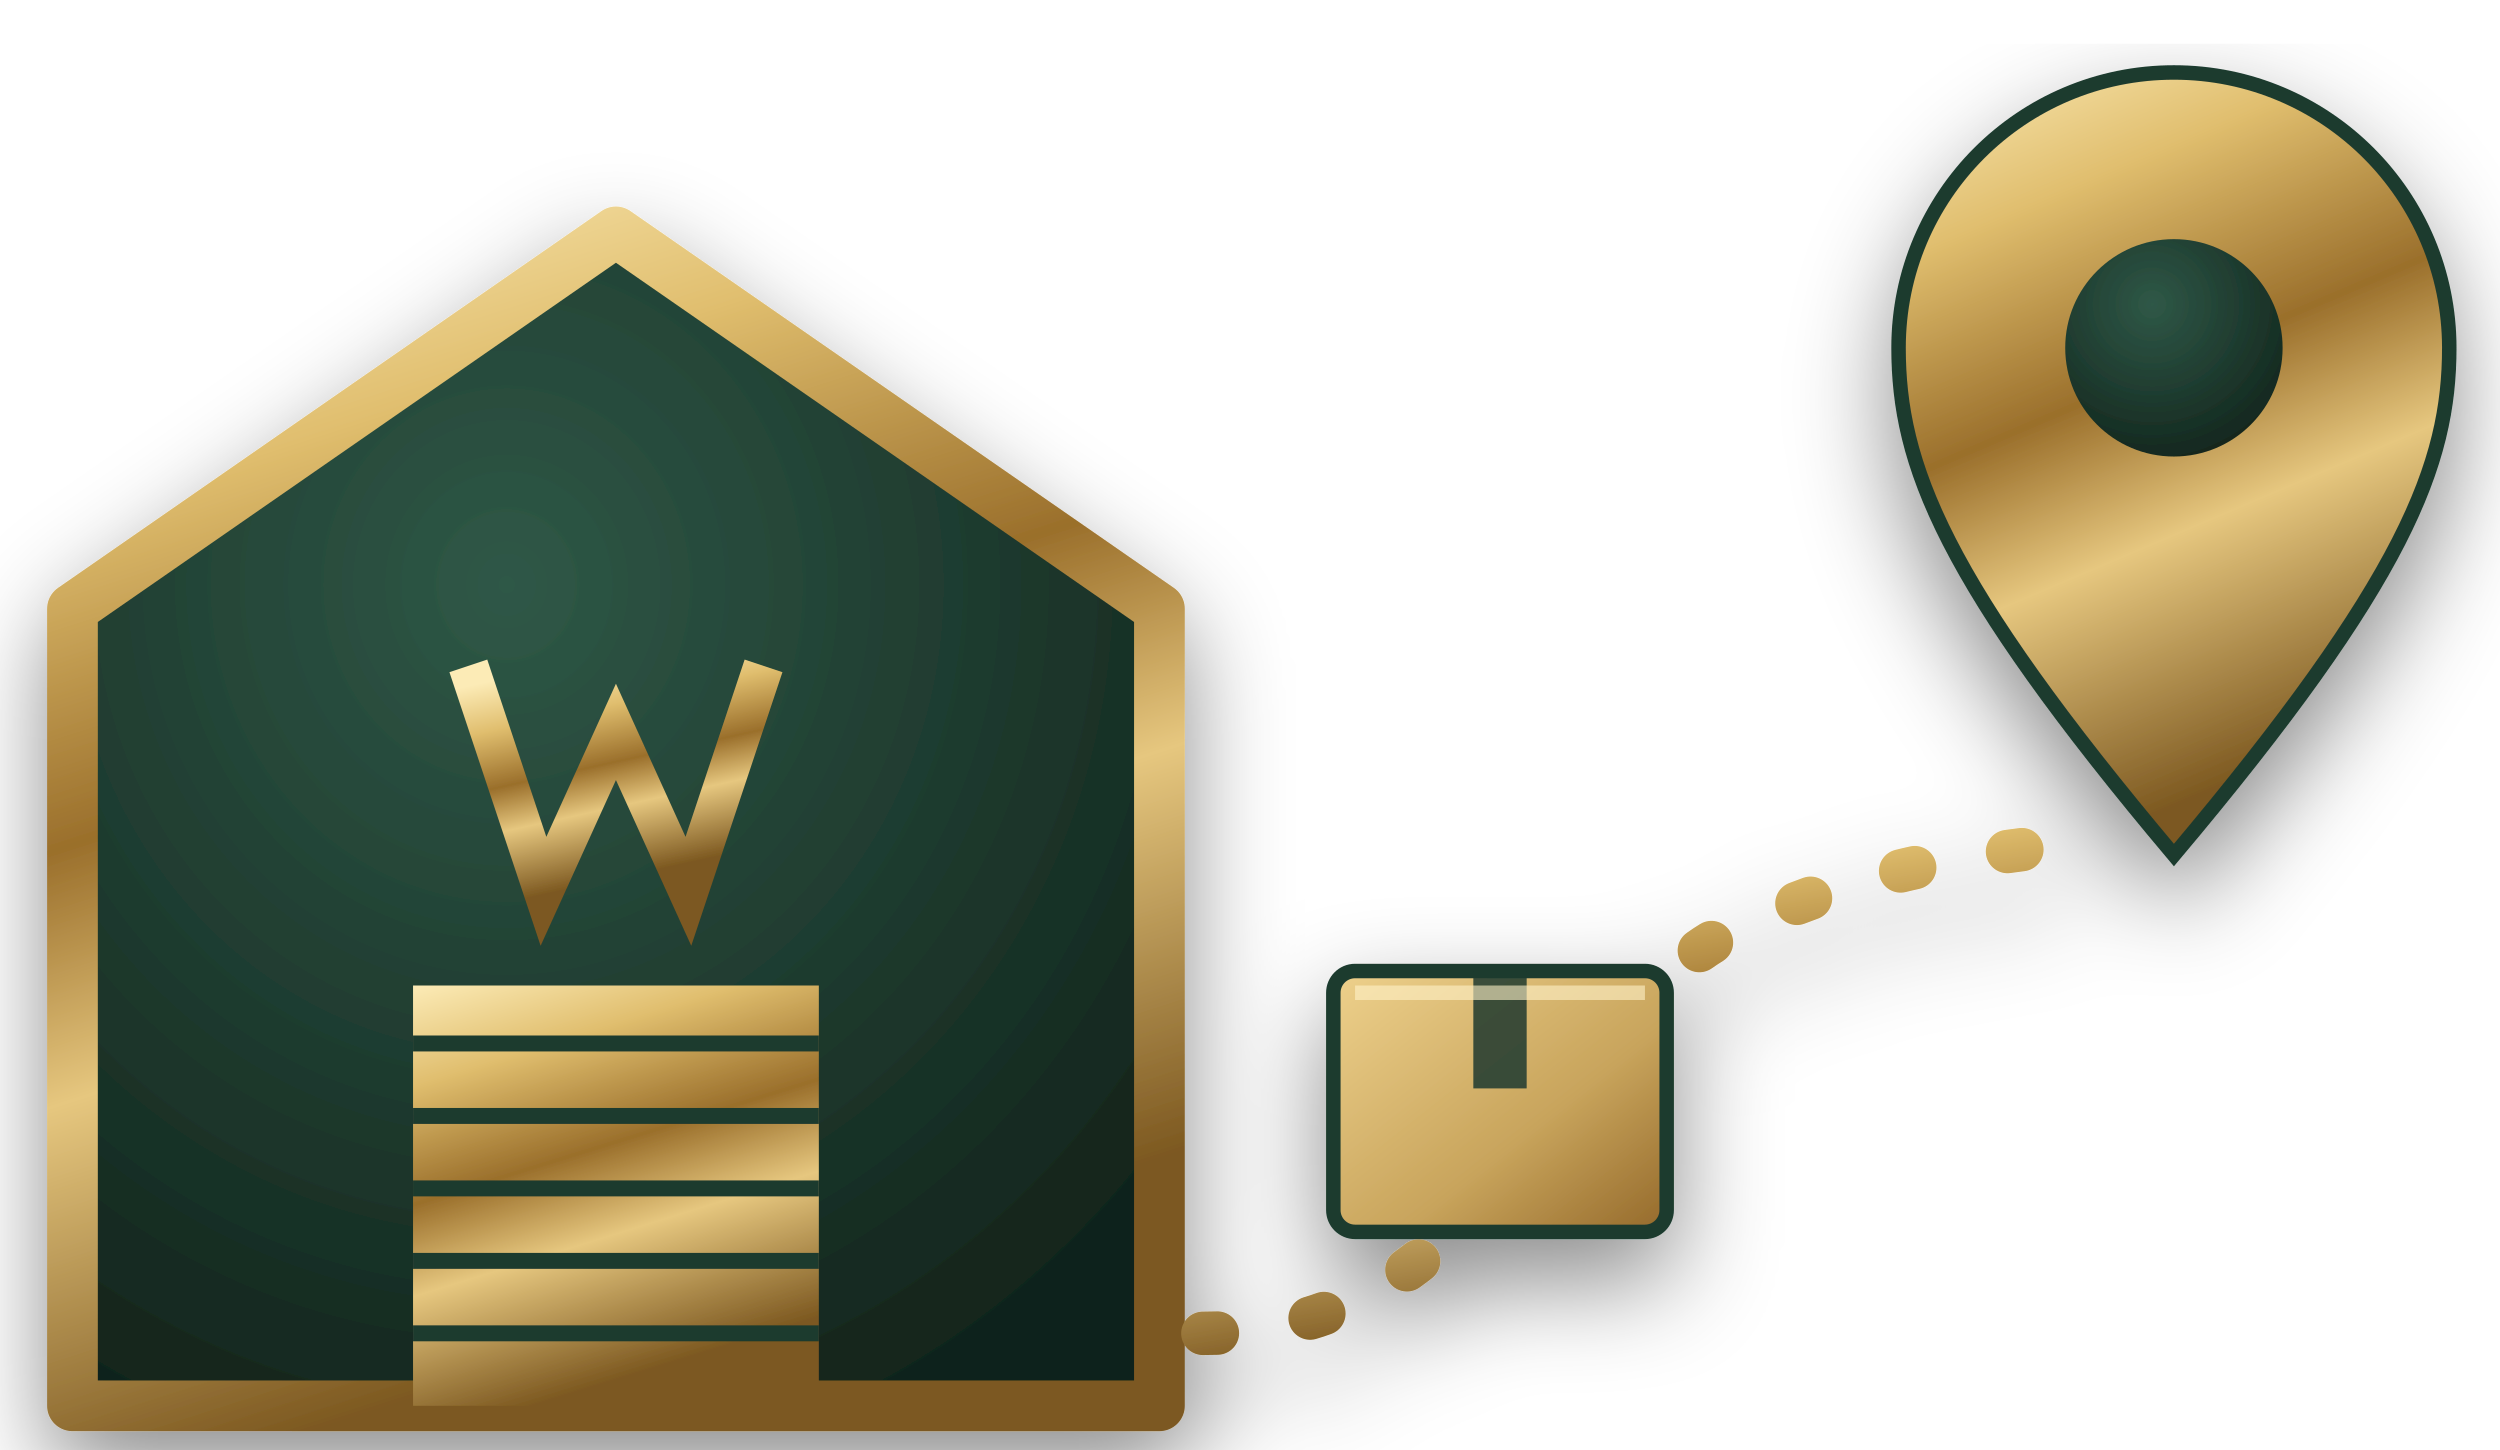
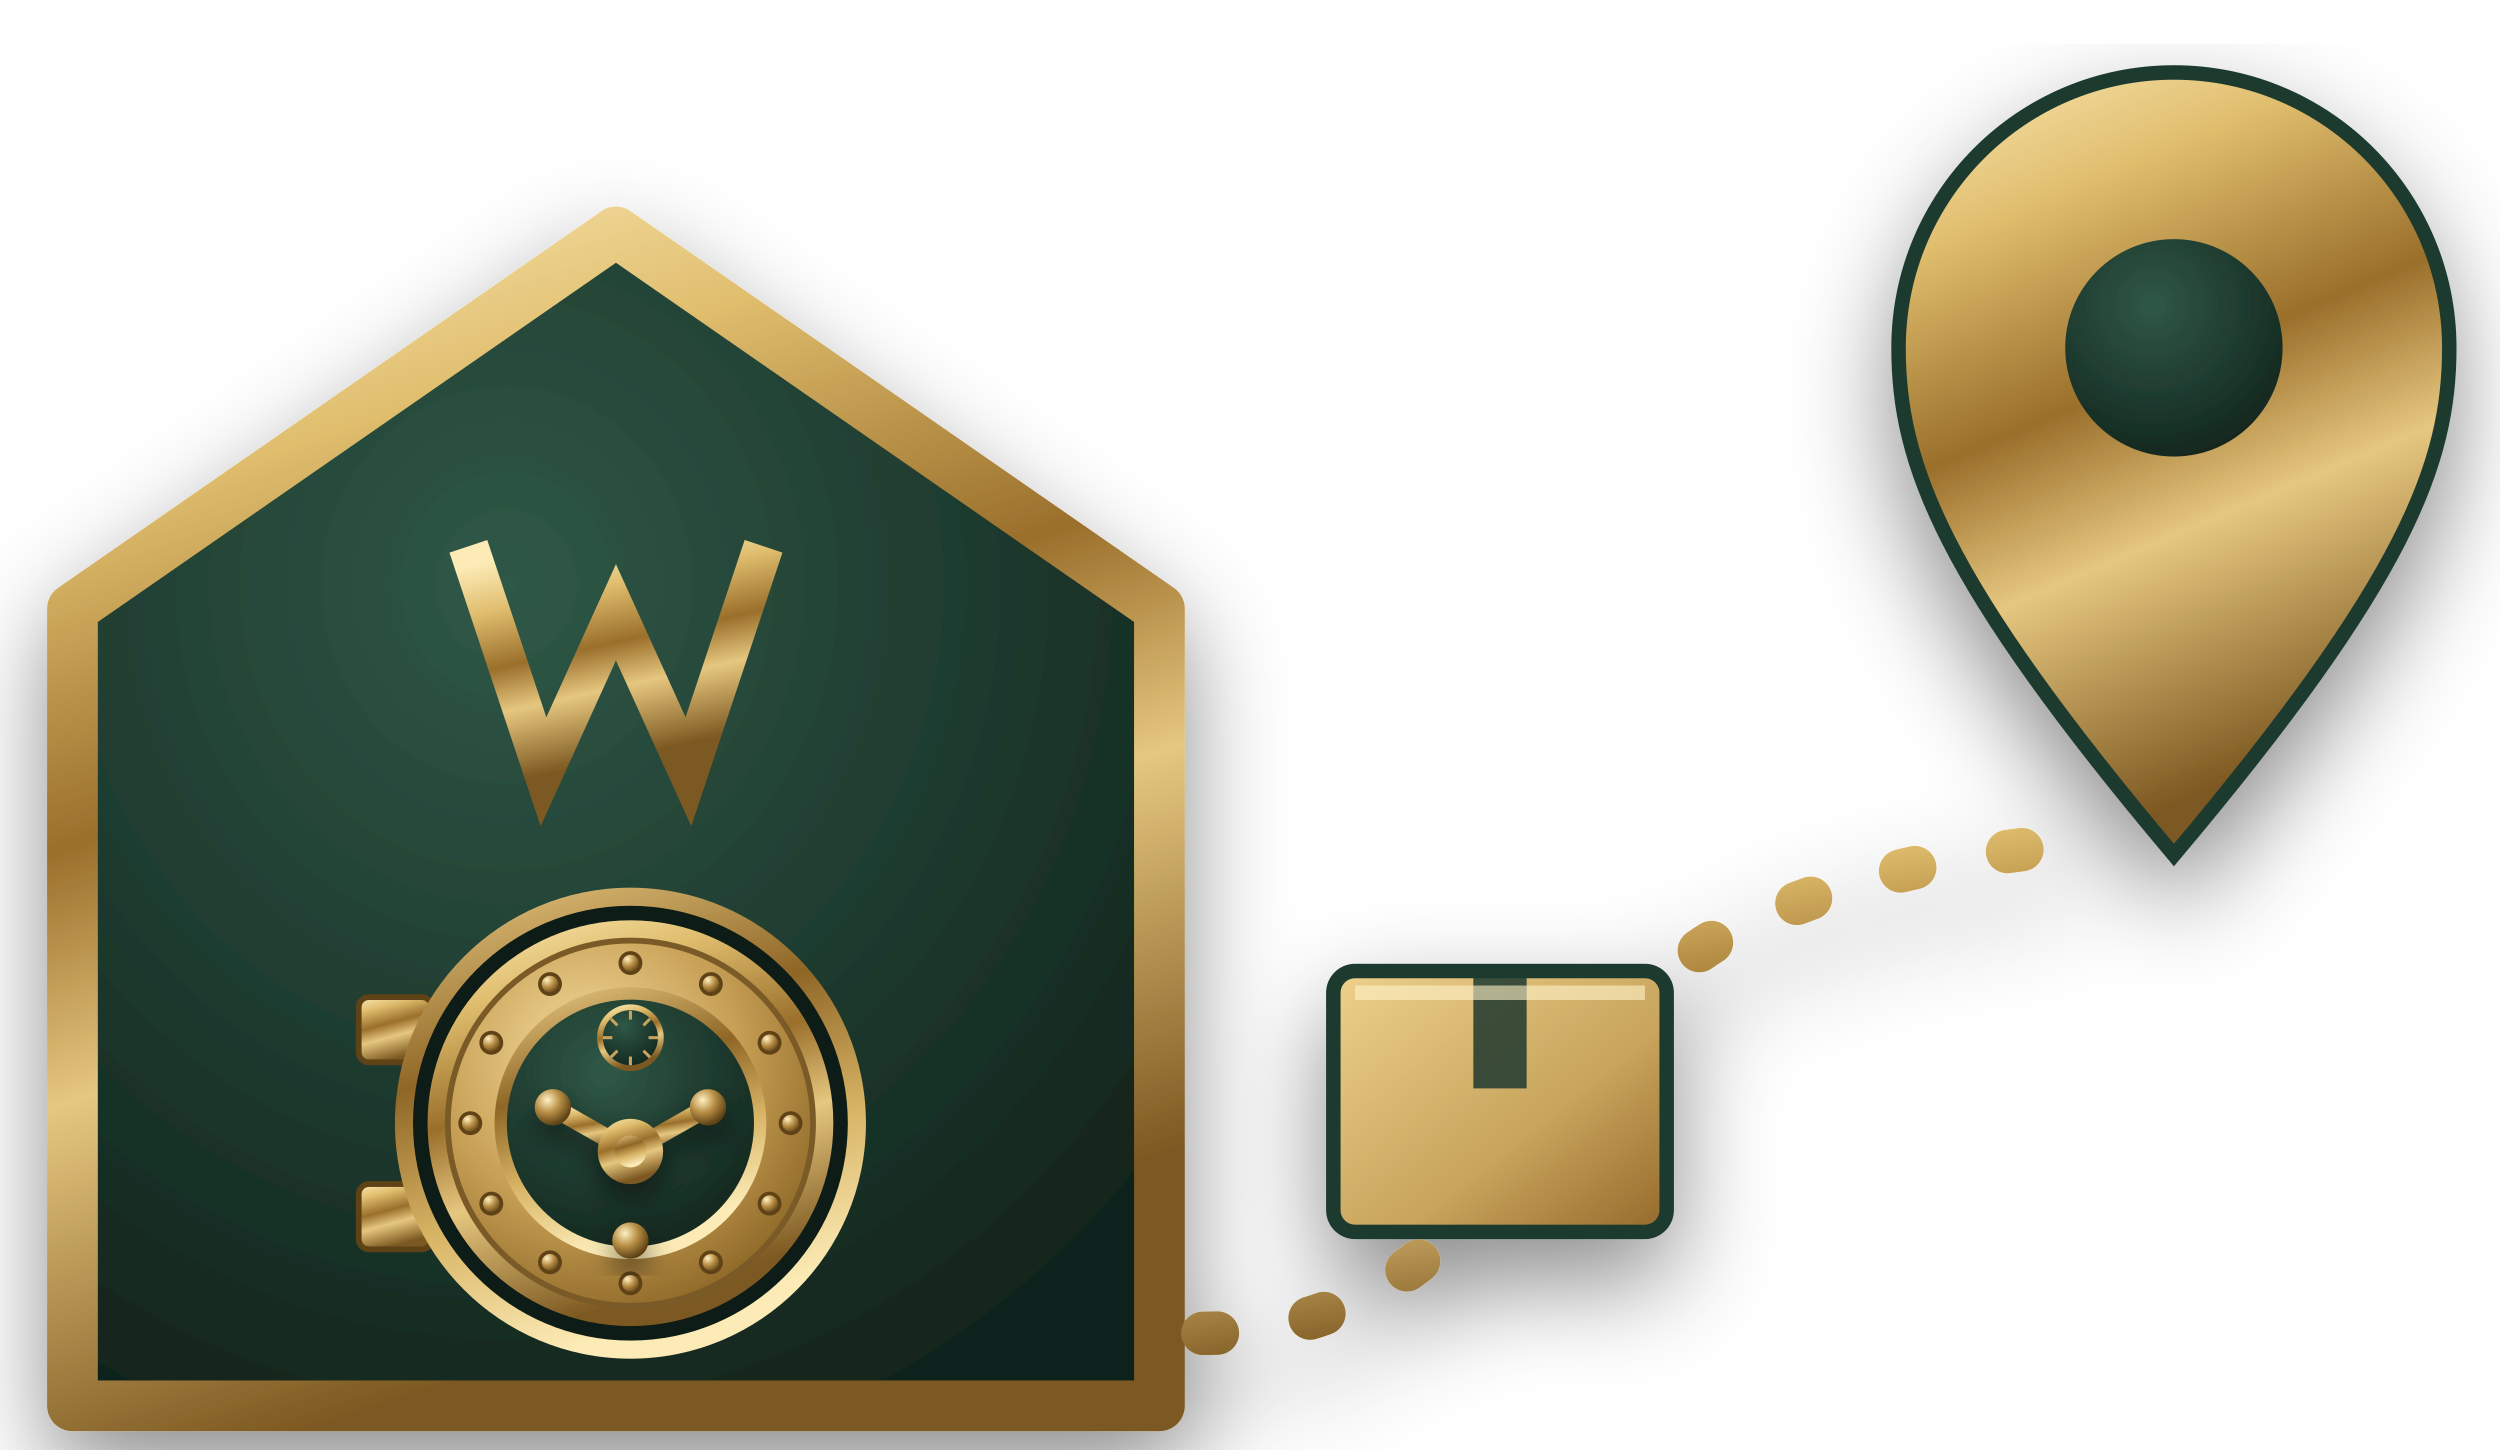
<svg xmlns="http://www.w3.org/2000/svg" viewBox="30 128 345 200">
  <defs>
-     <linearGradient id="qgold" x1="0" y1="0" x2="0.3" y2="1">
+     <linearGradient id="wgold" x1="0" y1="0" x2="0.3" y2="1">
      <stop offset="0" stop-color="#FCEBB6" />
      <stop offset="0.22" stop-color="#E0BE6E" />
      <stop offset="0.48" stop-color="#9A6F2B" />
      <stop offset="0.68" stop-color="#E6C77F" />
      <stop offset="1" stop-color="#7C5820" />
    </linearGradient>
-     <linearGradient id="qgoldR" x1="0.3" y1="1" x2="0" y2="0">
+     <linearGradient id="wgoldR" x1="0.3" y1="1" x2="0" y2="0">
      <stop offset="0" stop-color="#FCEBB6" />
      <stop offset="0.3" stop-color="#D8B465" />
      <stop offset="0.6" stop-color="#8F6626" />
      <stop offset="1" stop-color="#E9CB84" />
    </linearGradient>
-     <radialGradient id="qface" cx="0.38" cy="0.32" r="0.75">
+     <radialGradient id="wface" cx="0.38" cy="0.32" r="0.75">
      <stop offset="0" stop-color="#F6DE9E" />
      <stop offset="0.55" stop-color="#C79F55" />
      <stop offset="1" stop-color="#8A6424" />
    </radialGradient>
-     <radialGradient id="qenamel" cx="0.4" cy="0.3" r="0.8">
+     <radialGradient id="wenamel" cx="0.4" cy="0.3" r="0.8">
      <stop offset="0" stop-color="#2F5847" />
      <stop offset="1" stop-color="#10221A" />
    </radialGradient>
-     <radialGradient id="qbolt" cx="0.35" cy="0.3" r="0.7">
+     <radialGradient id="wbolt" cx="0.35" cy="0.3" r="0.7">
      <stop offset="0" stop-color="#FFF1C4" />
      <stop offset="0.5" stop-color="#B88E45" />
      <stop offset="1" stop-color="#5E4216" />
    </radialGradient>
-     <filter id="qsh" x="-20%" y="-20%" width="140%" height="140%">
+     <filter id="wsh" x="-20%" y="-20%" width="140%" height="140%">
      <feDropShadow dx="0" dy="6" stdDeviation="7" flood-color="#000" flood-opacity="0.45" />
    </filter>
-     <filter id="qin" x="-10%" y="-10%" width="120%" height="120%">
+     <filter id="win" x="-10%" y="-10%" width="120%" height="120%">
      <feDropShadow dx="0" dy="2" stdDeviation="2" flood-color="#000" flood-opacity="0.5" />
    </filter>
  </defs>
  <defs>
-     <linearGradient id="qT" x1="0" y1="0" x2="1" y2="1">
+     <linearGradient id="wT" x1="0" y1="0" x2="1" y2="1">
      <stop offset="0" stop-color="#F8E4A8" />
      <stop offset="1" stop-color="#D3AE62" />
    </linearGradient>
-     <linearGradient id="qL" x1="0" y1="0" x2="0" y2="1">
+     <linearGradient id="wL" x1="0" y1="0" x2="0" y2="1">
      <stop offset="0" stop-color="#D8B166" />
      <stop offset="1" stop-color="#A57A35" />
    </linearGradient>
-     <linearGradient id="qR" x1="0" y1="0" x2="0" y2="1">
+     <linearGradient id="wR" x1="0" y1="0" x2="0" y2="1">
      <stop offset="0" stop-color="#A47935" />
      <stop offset="1" stop-color="#6A4A1B" />
    </linearGradient>
-     <linearGradient id="qF" x1="0" y1="0" x2="1" y2="1">
+     <linearGradient id="wF" x1="0" y1="0" x2="1" y2="1">
      <stop offset="0" stop-color="#EED18C" />
      <stop offset="0.6" stop-color="#C8A45C" />
      <stop offset="1" stop-color="#94692A" />
    </linearGradient>
  </defs>
-   <g filter="url(#qsh)">
-     <path d="M40 212 L115 160 L190 212 V322 H40 Z" fill="url(#qenamel)" stroke="url(#qgold)" stroke-width="7" stroke-linejoin="round" />
-     <path d="M95.5 222.5 L105 251 L115 229 L125 251 L134.5 222.5" fill="none" stroke="url(#qgold)" stroke-width="5.5" stroke-linejoin="miter" stroke-linecap="square" />
-     <rect x="87" y="264" width="56" height="58" fill="url(#qgold)" />
-     <path d="M87 272 H143" stroke="#1E3A2F" stroke-width="2.2" />
-     <path d="M87 282 H143" stroke="#1E3A2F" stroke-width="2.2" />
-     <path d="M87 292 H143" stroke="#1E3A2F" stroke-width="2.2" />
-     <path d="M87 302 H143" stroke="#1E3A2F" stroke-width="2.2" />
-     <path d="M87 312 H143" stroke="#1E3A2F" stroke-width="2.2" />
-     <path d="M196 312 C238 312 244 268 270 256 C292 246 306 246 318 244" fill="none" stroke="url(#qgold)" stroke-width="6" stroke-dasharray="2 13" stroke-linecap="round" />
-     <rect x="214" y="262" width="46" height="36" rx="3" fill="url(#qF)" stroke="#1E3A2F" stroke-width="2" />
+   <g filter="url(#wsh)">
+     <path d="M40 212 L115 160 L190 212 V322 H40 Z" fill="url(#wenamel)" stroke="url(#wgold)" stroke-width="7" stroke-linejoin="round" />
+     <path d="M95.5 206 L105 234.5 L115 212.5 L125 234.5 L134.5 206" fill="none" stroke="url(#wgold)" stroke-width="5.5" stroke-linejoin="miter" stroke-linecap="square" />
+     <rect x="79.5" y="265.6" width="10.1" height="9.0" rx="1.4" fill="url(#wgold)" stroke="#5E4216" stroke-width="0.8" />
+     <rect x="79.5" y="291.4" width="10.1" height="9.0" rx="1.4" fill="url(#wgold)" stroke="#5E4216" stroke-width="0.8" />
+     <circle cx="117" cy="283" r="32.5" fill="url(#wgoldR)" />
+     <circle cx="117" cy="283" r="30.0" fill="#0C1A13" />
+     <circle cx="117" cy="283" r="28" fill="url(#wgold)" />
+     <circle cx="117" cy="283" r="25.2" fill="url(#wface)" stroke="#7A5A26" stroke-width="0.8" />
+     <circle cx="117.0" cy="260.9" r="1.4" fill="url(#wbolt)" stroke="#5E4216" stroke-width="0.5" />
+     <circle cx="128.1" cy="263.8" r="1.4" fill="url(#wbolt)" stroke="#5E4216" stroke-width="0.5" />
+     <circle cx="136.2" cy="271.9" r="1.4" fill="url(#wbolt)" stroke="#5E4216" stroke-width="0.5" />
+     <circle cx="139.1" cy="283.0" r="1.4" fill="url(#wbolt)" stroke="#5E4216" stroke-width="0.5" />
+     <circle cx="136.2" cy="294.1" r="1.4" fill="url(#wbolt)" stroke="#5E4216" stroke-width="0.5" />
+     <circle cx="128.1" cy="302.2" r="1.4" fill="url(#wbolt)" stroke="#5E4216" stroke-width="0.5" />
+     <circle cx="117.0" cy="305.1" r="1.4" fill="url(#wbolt)" stroke="#5E4216" stroke-width="0.5" />
+     <circle cx="105.9" cy="302.2" r="1.4" fill="url(#wbolt)" stroke="#5E4216" stroke-width="0.5" />
+     <circle cx="97.8" cy="294.1" r="1.4" fill="url(#wbolt)" stroke="#5E4216" stroke-width="0.5" />
+     <circle cx="94.9" cy="283.0" r="1.4" fill="url(#wbolt)" stroke="#5E4216" stroke-width="0.5" />
+     <circle cx="97.8" cy="271.9" r="1.4" fill="url(#wbolt)" stroke="#5E4216" stroke-width="0.5" />
+     <circle cx="105.9" cy="263.8" r="1.4" fill="url(#wbolt)" stroke="#5E4216" stroke-width="0.5" />
+     <circle cx="117" cy="283" r="17.9" fill="url(#wenamel)" stroke="url(#wgoldR)" stroke-width="1.7" />
+     <circle cx="117" cy="271.2" r="4.2" fill="url(#wenamel)" stroke="url(#wgold)" stroke-width="0.8" />
+     <path d="M117.0 268.7 L117.0 267.5" stroke="#C8A45C" stroke-width="0.42" />
+     <path d="M118.8 269.5 L119.7 268.6" stroke="#C8A45C" stroke-width="0.42" />
+     <path d="M119.5 271.2 L120.8 271.2" stroke="#C8A45C" stroke-width="0.42" />
+     <path d="M118.8 273.0 L119.7 273.9" stroke="#C8A45C" stroke-width="0.42" />
+     <path d="M117.0 273.8 L117.0 275.0" stroke="#C8A45C" stroke-width="0.42" />
+     <path d="M115.2 273.0 L114.3 273.9" stroke="#C8A45C" stroke-width="0.42" />
+     <path d="M114.5 271.2 L113.2 271.2" stroke="#C8A45C" stroke-width="0.42" />
+     <path d="M115.2 269.5 L114.3 268.6" stroke="#C8A45C" stroke-width="0.42" />
+     <g filter="url(#win)">
+       <path d="M117 286.9 L127.7 280.8" stroke="url(#wgold)" stroke-width="2.5" stroke-linecap="round" />
+       <circle cx="127.7" cy="280.8" r="2.5" fill="url(#wbolt)" />
+       <path d="M117 286.9 L117.0 299.2" stroke="url(#wgold)" stroke-width="2.5" stroke-linecap="round" />
+       <circle cx="117.0" cy="299.2" r="2.5" fill="url(#wbolt)" />
+       <path d="M117 286.9 L106.3 280.8" stroke="url(#wgold)" stroke-width="2.5" stroke-linecap="round" />
+       <circle cx="106.3" cy="280.8" r="2.5" fill="url(#wbolt)" />
+       <circle cx="117" cy="286.9" r="4.5" fill="url(#wgold)" />
+       <circle cx="117" cy="286.9" r="2.2" fill="url(#wgoldR)" />
+     </g>
+     <path d="M196 312 C238 312 244 268 270 256 C292 246 306 246 318 244" fill="none" stroke="url(#wgold)" stroke-width="6" stroke-dasharray="2 13" stroke-linecap="round" />
+     <rect x="214" y="262" width="46" height="36" rx="3" fill="url(#wF)" stroke="#1E3A2F" stroke-width="2" />
    <rect x="233.32" y="262" width="7.36" height="16.2" fill="#1E3A2F" opacity="0.85" />
    <path d="M217 265 H257" stroke="#FFF2C8" stroke-width="2" opacity="0.6" />
    <g transform="translate(30 96)">
-       <path d="M300 150 C268 112 262 96 262 80 a38 38 0 0 1 76 0 C338 96 332 112 300 150 Z" fill="url(#qgold)" stroke="#1E3A2F" stroke-width="2" />
-       <circle cx="300" cy="80" r="15" fill="url(#qenamel)" />
+       <path d="M300 150 C268 112 262 96 262 80 a38 38 0 0 1 76 0 C338 96 332 112 300 150 Z" fill="url(#wgold)" stroke="#1E3A2F" stroke-width="2" />
+       <circle cx="300" cy="80" r="15" fill="url(#wenamel)" />
    </g>
  </g>
</svg>
